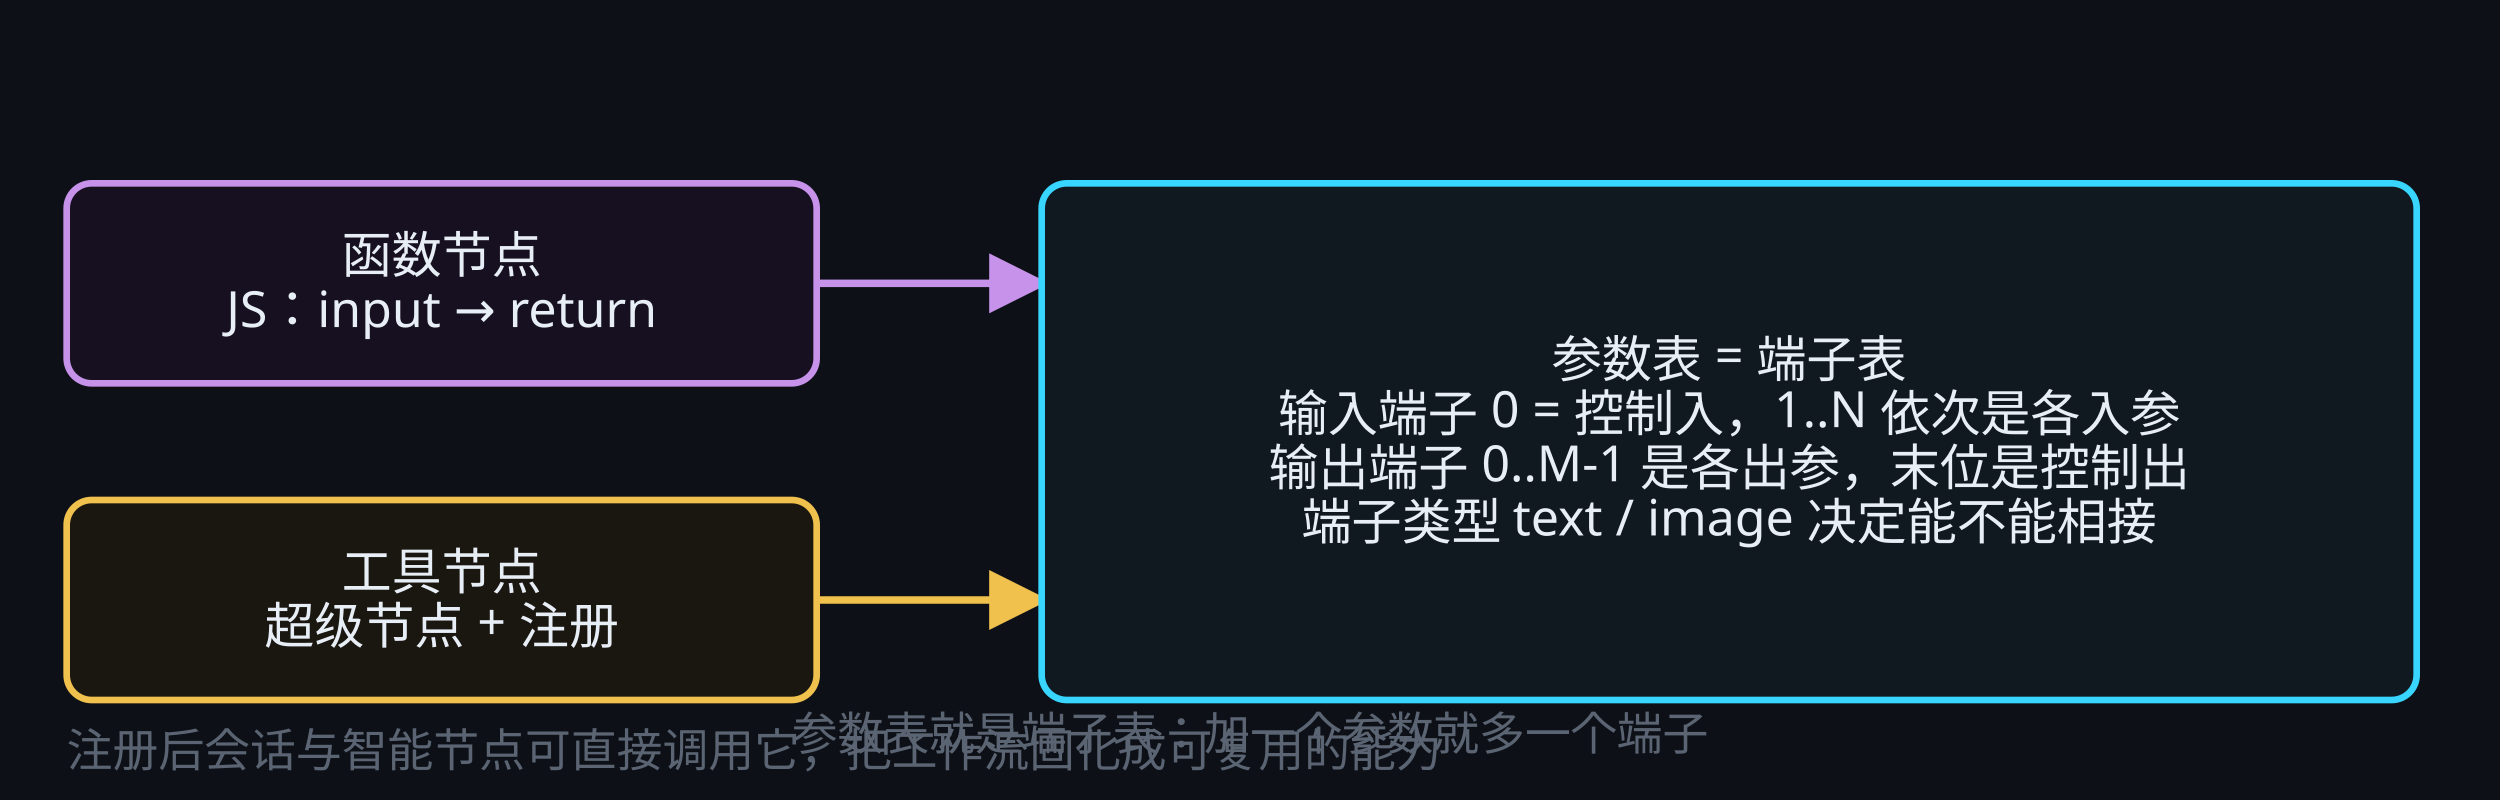
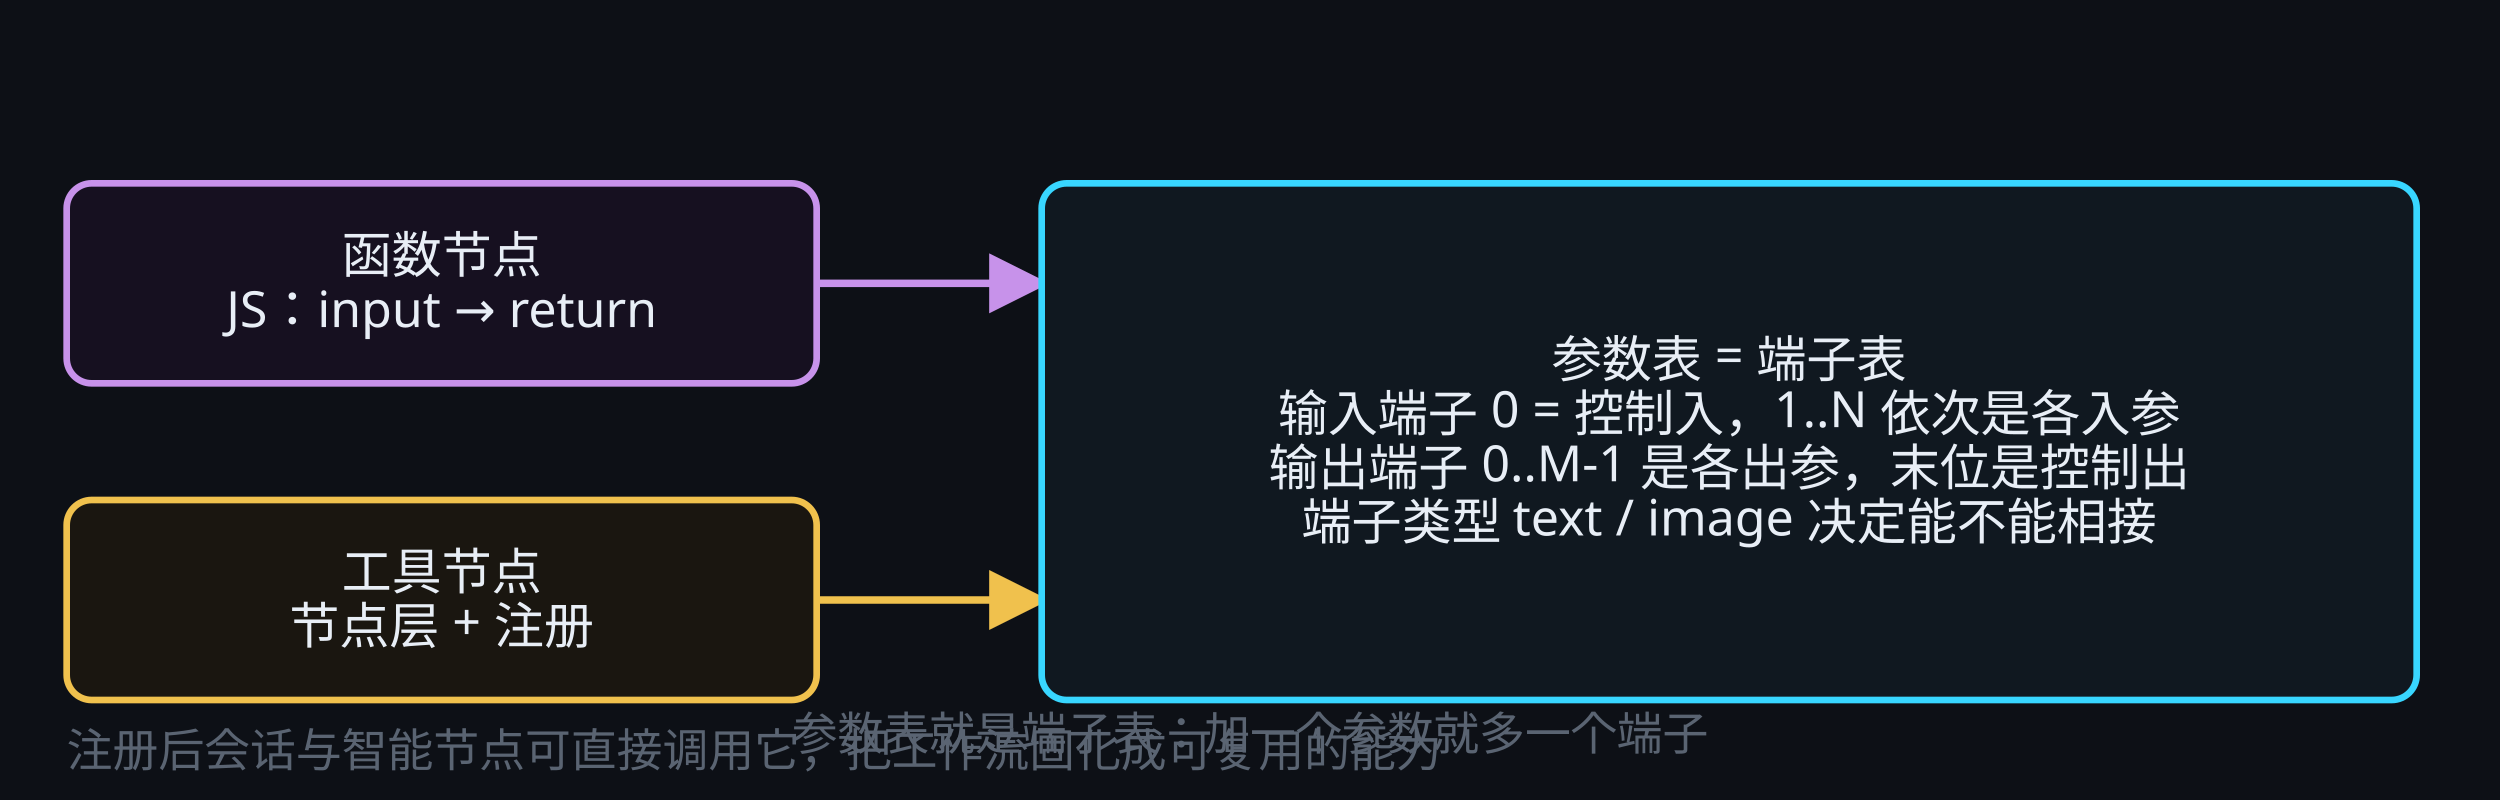
<svg xmlns="http://www.w3.org/2000/svg" viewBox="0 0 600 192" width="600" height="192">
  <rect width="600" height="192" fill="#0d1016" />
  <defs>
    <marker id="arr-gold" markerWidth="8" markerHeight="8" refX="7" refY="4" orient="auto">
      <path d="M0,0 L8,4 L0,8 z" fill="#f0c14d" />
    </marker>
    <marker id="arr-cyan" markerWidth="8" markerHeight="8" refX="7" refY="4" orient="auto">
      <path d="M0,0 L8,4 L0,8 z" fill="#38d6ff" />
    </marker>
    <marker id="arr-orange" markerWidth="8" markerHeight="8" refX="7" refY="4" orient="auto">
      <path d="M0,0 L8,4 L0,8 z" fill="#ff8f2e" />
    </marker>
    <marker id="arr-green" markerWidth="8" markerHeight="8" refX="7" refY="4" orient="auto">
      <path d="M0,0 L8,4 L0,8 z" fill="#5fd68a" />
    </marker>
    <marker id="arr-red" markerWidth="8" markerHeight="8" refX="7" refY="4" orient="auto">
      <path d="M0,0 L8,4 L0,8 z" fill="#ff6b6b" />
    </marker>
    <marker id="arr-purple" markerWidth="8" markerHeight="8" refX="7" refY="4" orient="auto">
      <path d="M0,0 L8,4 L0,8 z" fill="#c792ea" />
    </marker>
  </defs>
  <rect x="16" y="44" width="180" height="48" rx="6" fill="#161020" stroke="#c792ea" stroke-width="1.6" />
  <text x="106" y="65.5" text-anchor="middle" fill="#e8eef6" font-size="12" font-family="Segoe UI,sans-serif">函数节点</text>
  <text x="106" y="78.5" text-anchor="middle" fill="#e8eef6" font-size="12" font-family="Segoe UI,sans-serif">JS：input → return</text>
  <rect x="16" y="120" width="180" height="48" rx="6" fill="#1a1610" stroke="#f0c14d" stroke-width="1.6" />
  <text x="106" y="141.5" text-anchor="middle" fill="#e8eef6" font-size="12" font-family="Segoe UI,sans-serif">工具节点</text>
-   <text x="106" y="154.5" text-anchor="middle" fill="#e8eef6" font-size="12" font-family="Segoe UI,sans-serif">超级节点 + 注册</text>
+   <text x="106" y="154.5" text-anchor="middle" fill="#e8eef6" font-size="12" font-family="Segoe UI,sans-serif">节点层 + 注册</text>
  <line x1="196" y1="68" x2="250" y2="68" stroke="#c792ea" stroke-width="1.8" marker-end="url(#arr-purple)" />
  <line x1="196" y1="144" x2="250" y2="144" stroke="#f0c14d" stroke-width="1.8" marker-end="url(#arr-gold)" />
  <rect x="250" y="44" width="330" height="124" rx="6" fill="#101820" stroke="#38d6ff" stroke-width="1.6" />
  <text x="415" y="90.5" text-anchor="middle" fill="#e8eef6" font-size="12" font-family="Segoe UI,sans-serif">参数表 = 端子表</text>
  <text x="415" y="103.5" text-anchor="middle" fill="#e8eef6" font-size="12" font-family="Segoe UI,sans-serif">输入端子 0 = 控制入，1..N 依次是各入参</text>
  <text x="415" y="116.5" text-anchor="middle" fill="#e8eef6" font-size="12" font-family="Segoe UI,sans-serif">输出端子 0..M-1 是各出参，末位是控制出</text>
  <text x="415" y="129.5" text-anchor="middle" fill="#e8eef6" font-size="12" font-family="Segoe UI,sans-serif">端子类型 text / image 决定能不能相接</text>
  <text x="16" y="184" fill="#5a6472" font-size="11" font-family="Segoe UI,sans-serif">注册后会话与智能节点可直接调用它，把工作流固化成可复用的能力</text>
  <text x="300" y="180" text-anchor="middle" fill="#5a6472" font-size="11" font-family="Segoe UI,sans-serif">参数表就是端子表：加一个参数就多一个端子</text>
</svg>
